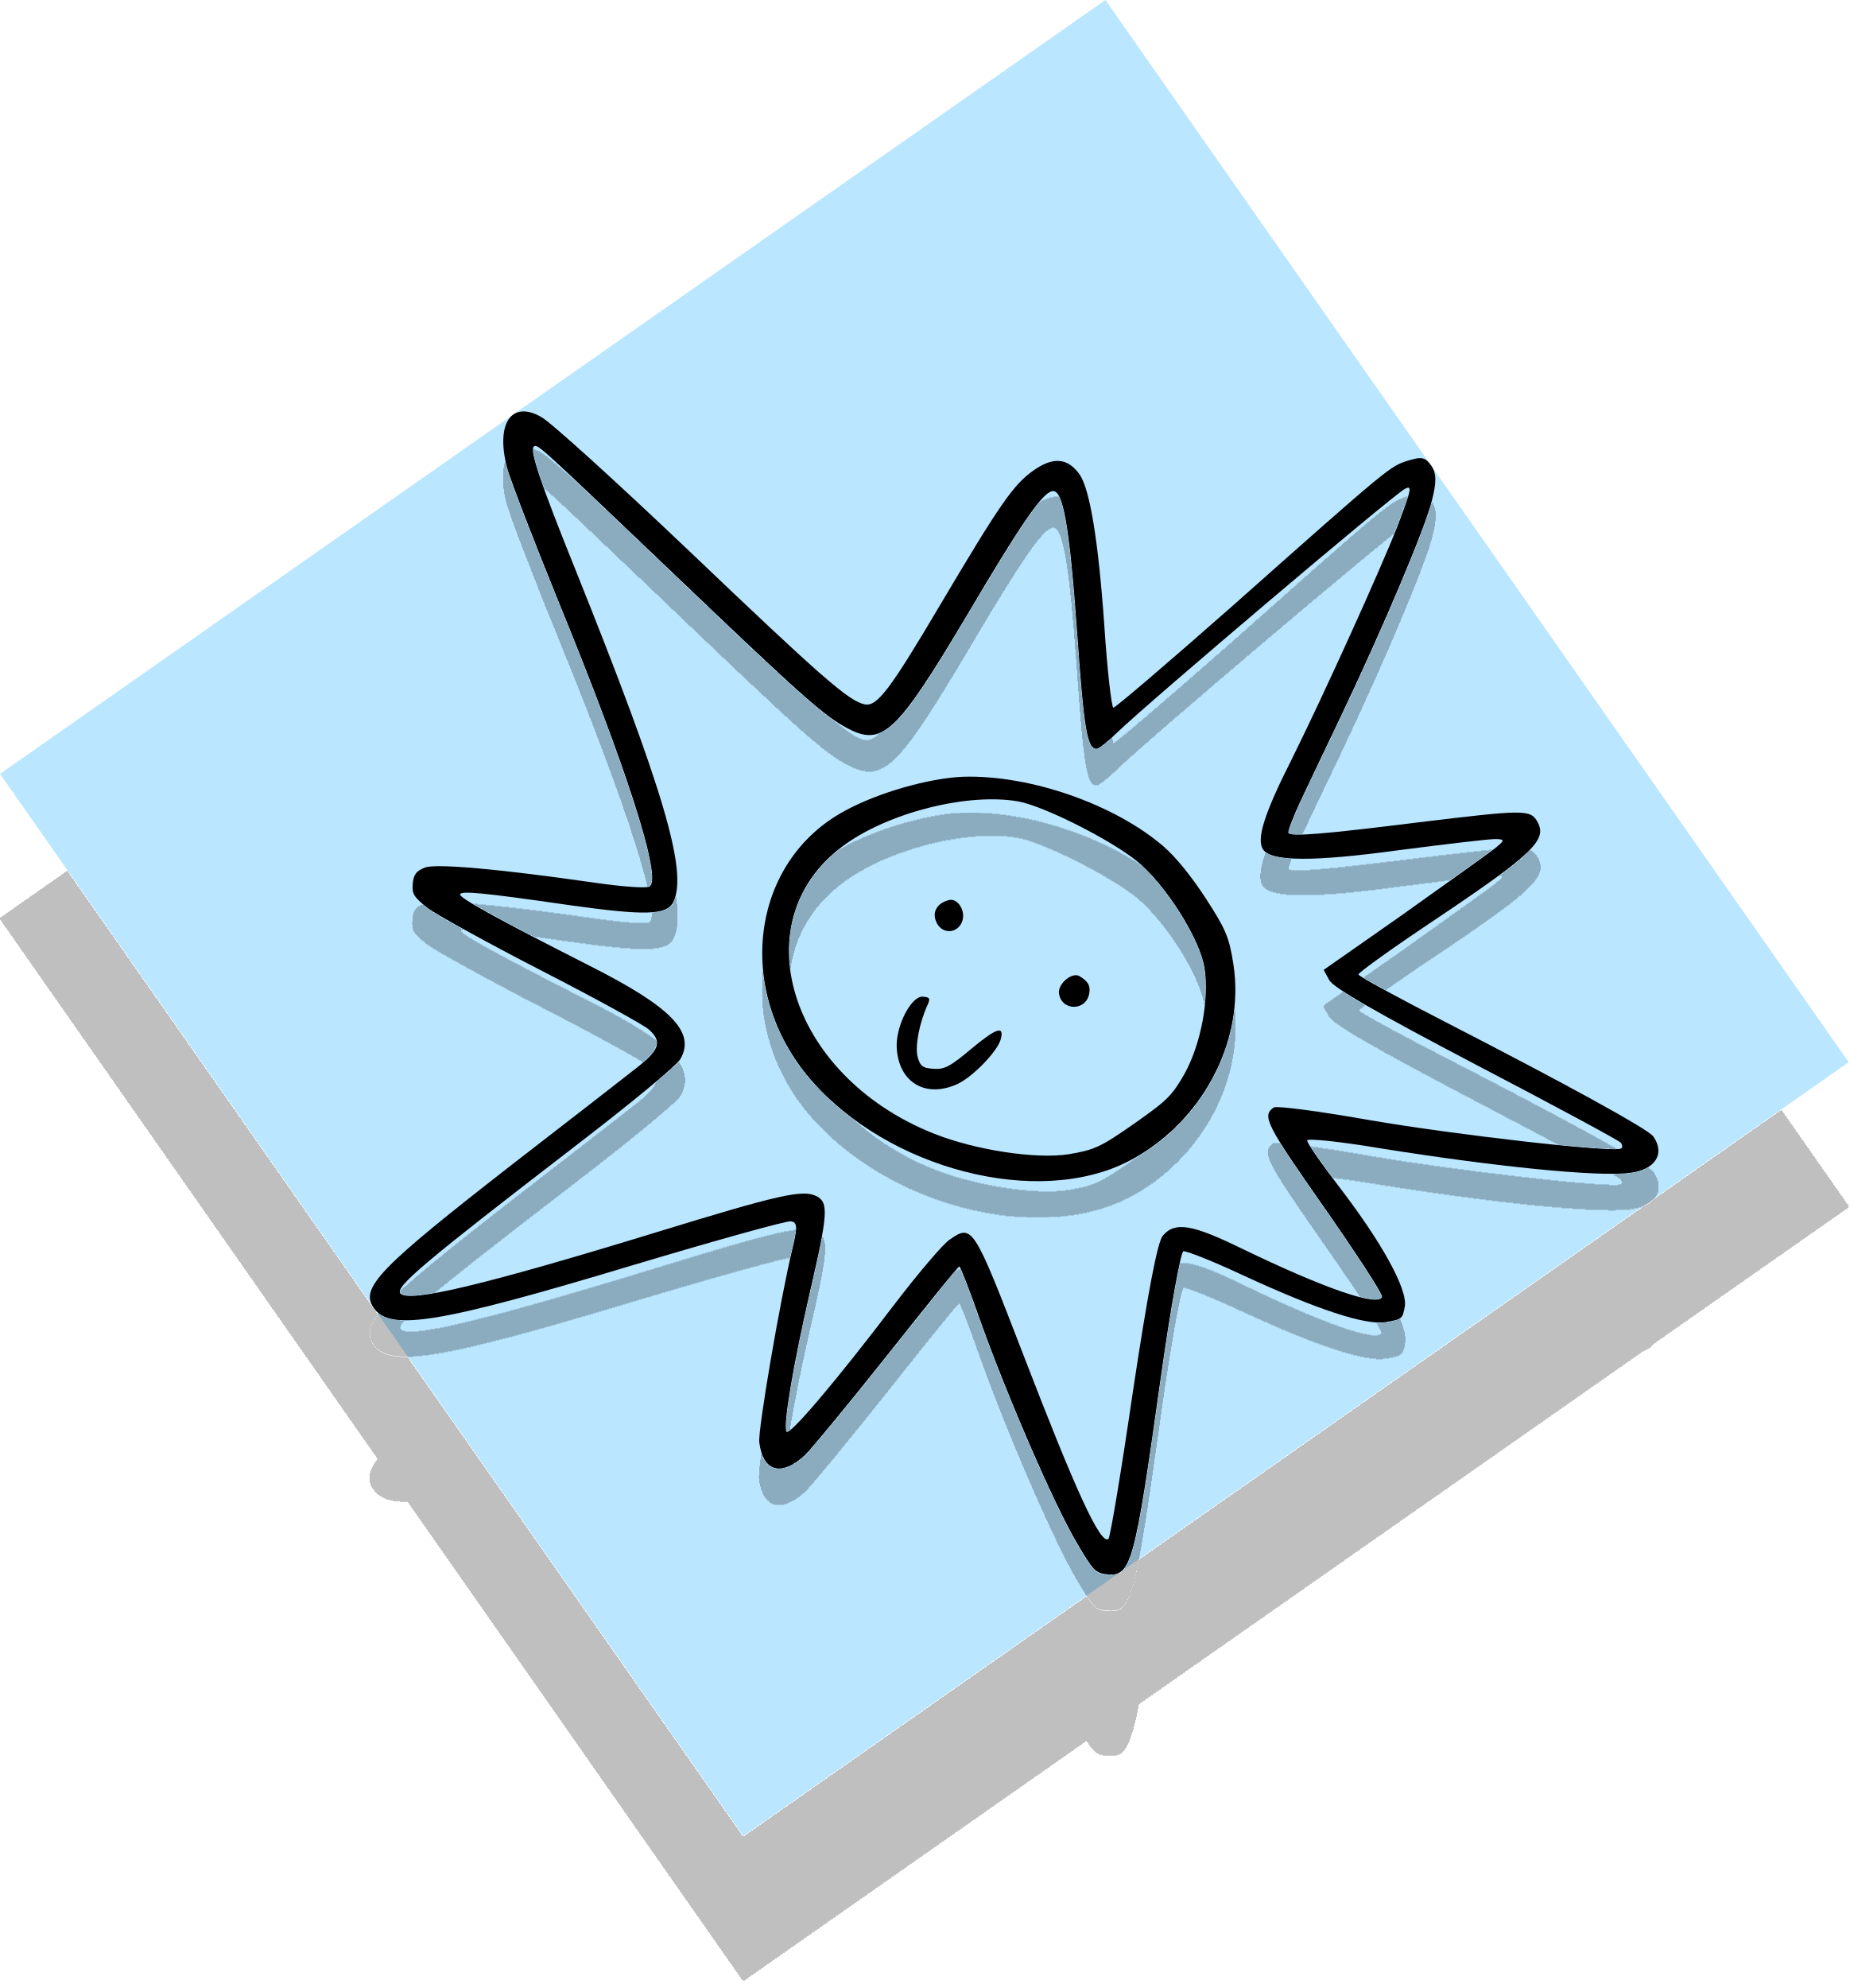
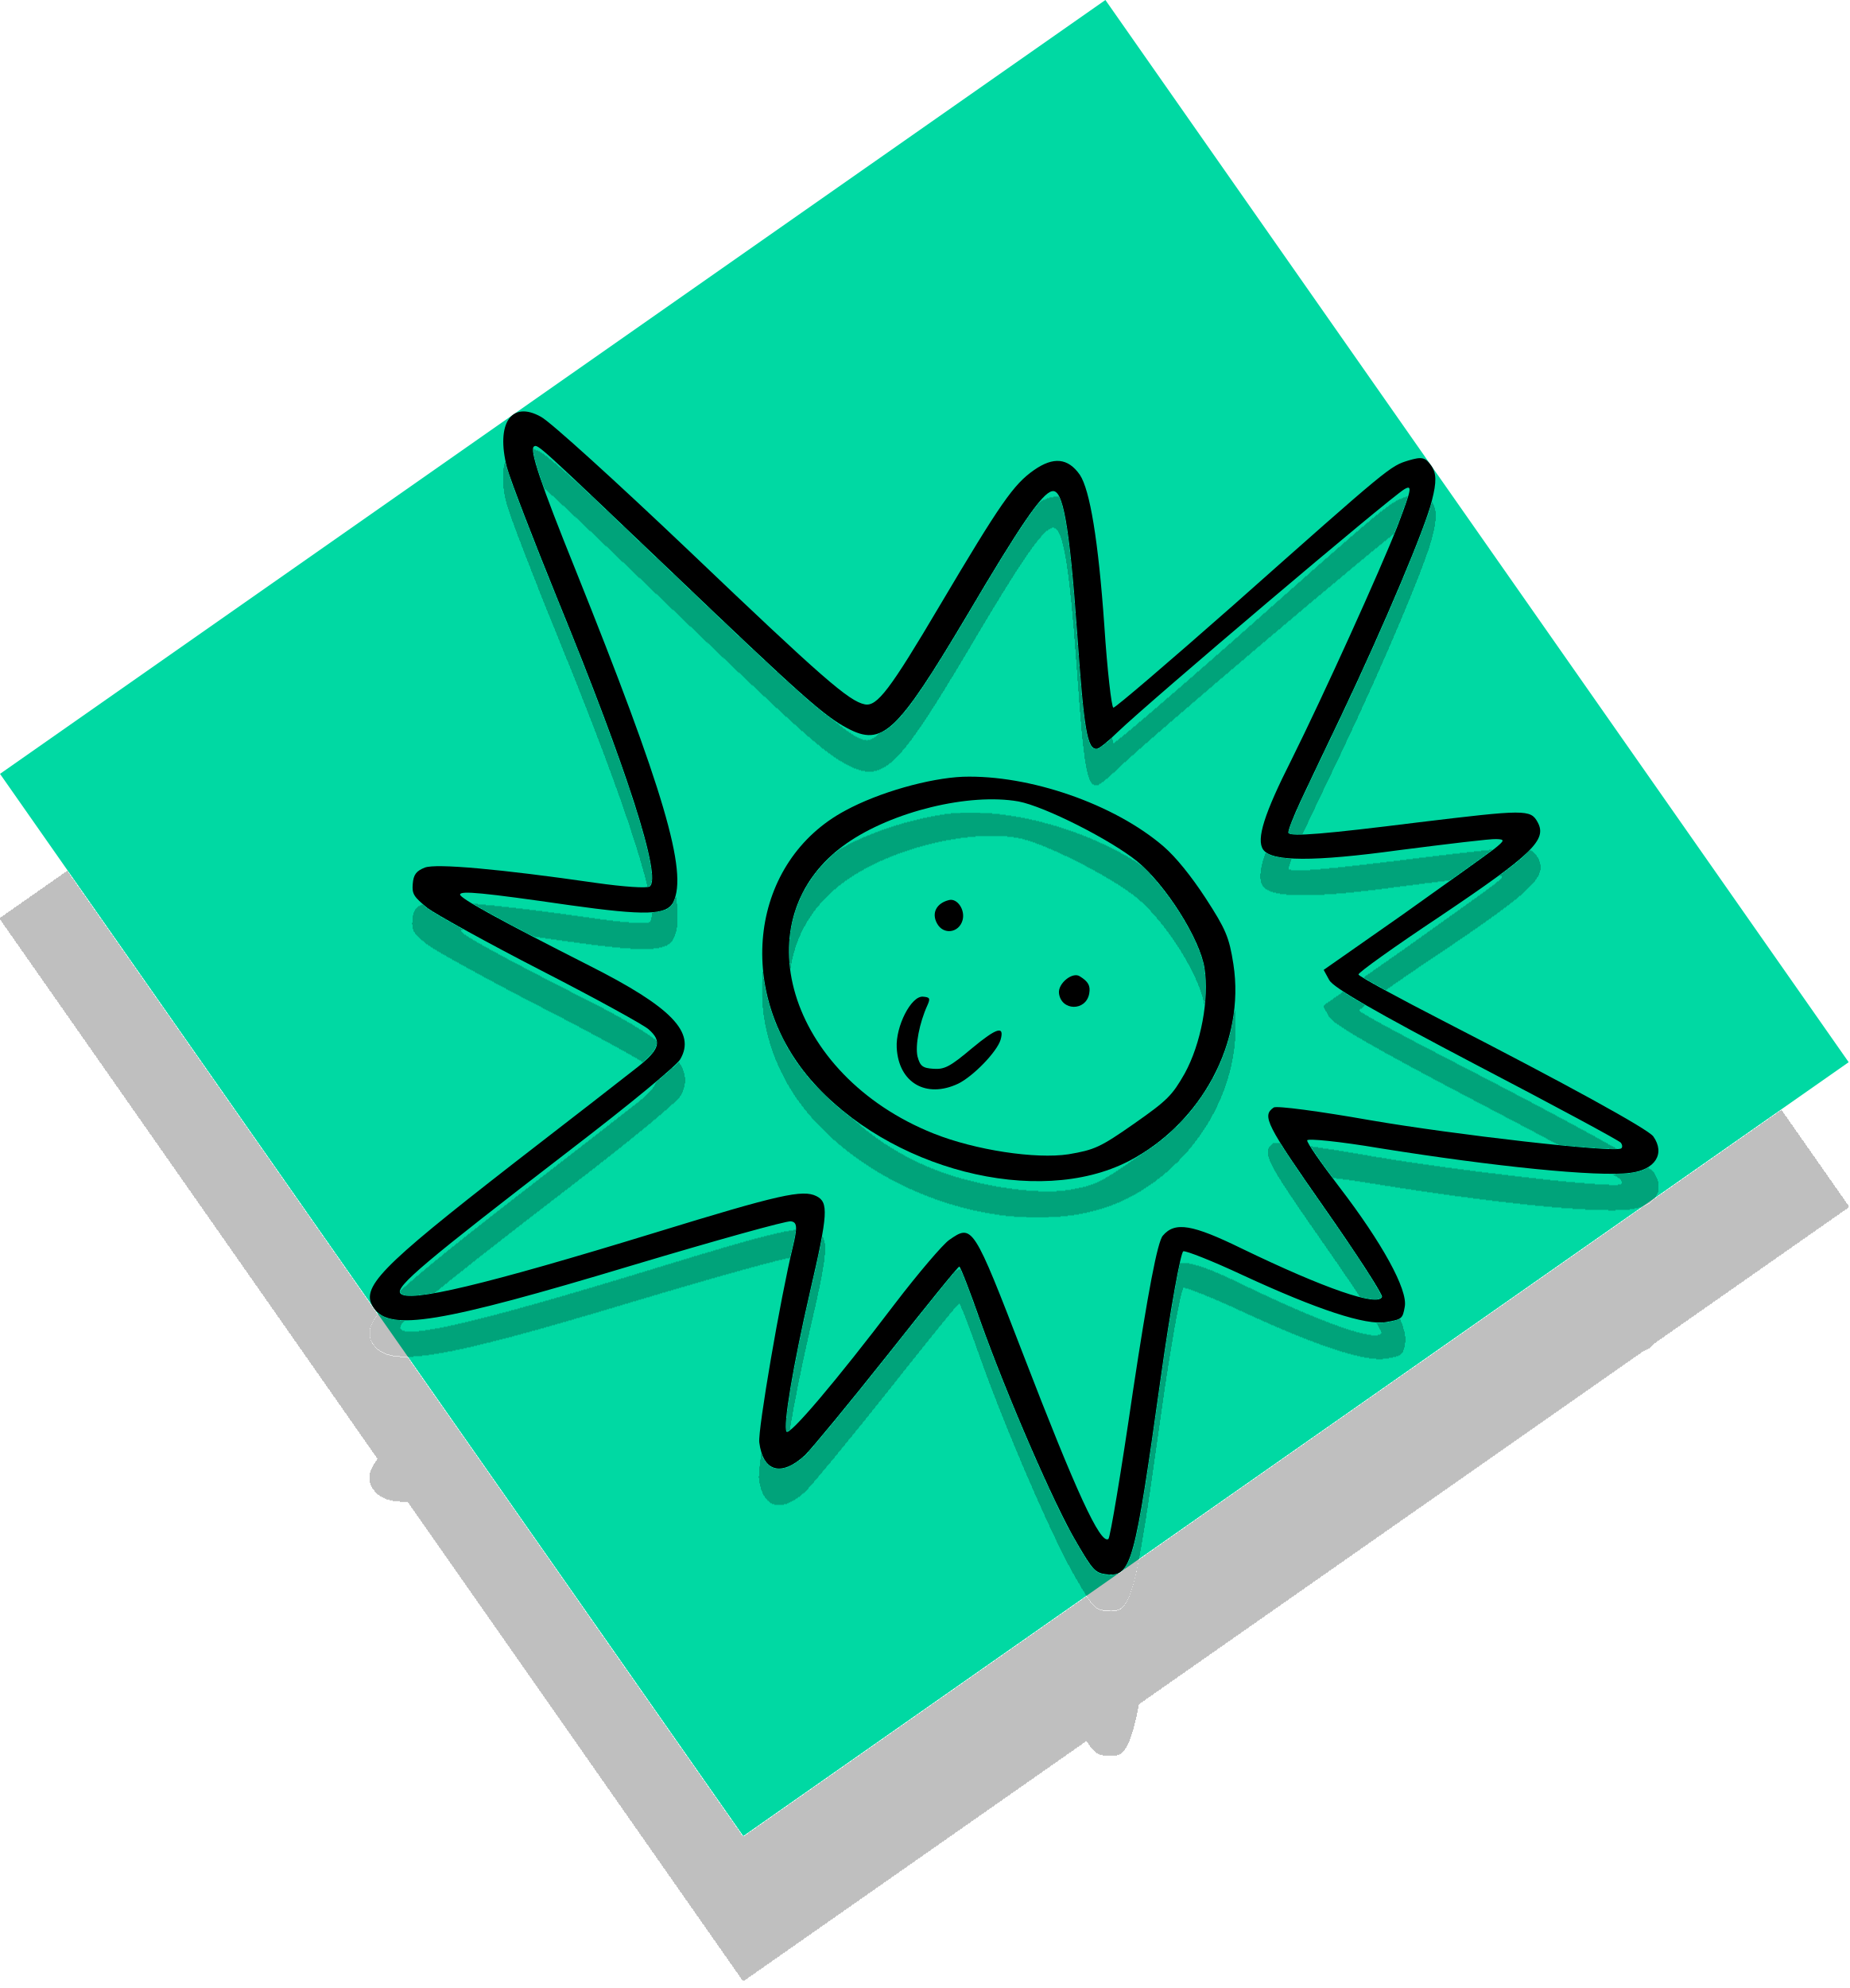
<svg xmlns="http://www.w3.org/2000/svg" width="161" height="173" viewBox="0 0 161 173" fill="none">
  <g filter="url(#filter0_d_1_1120)">
-     <rect width="112.826" height="117.442" transform="translate(96.2168) rotate(55.0113)" fill="#BAE6FF" />
+     <rect width="112.826" height="117.442" transform="translate(96.2168) rotate(55.0113)" fill="#00D9A3" />
    <g filter="url(#filter1_d_1_1120)">
      <path d="M122.612 40.068C120.988 40.563 121.019 40.541 107.315 52.698C101.763 57.591 97.066 61.611 96.91 61.584C96.753 61.556 96.378 58.338 96.123 54.44C95.601 47.02 94.867 42.633 93.994 41.321C92.961 39.845 91.688 39.728 89.998 40.911C88.215 42.159 87.096 43.767 81.802 52.693C77.461 60.036 76.339 61.509 75.273 61.294C73.892 61.023 71.535 58.963 59.959 47.921C53.661 41.933 47.88 36.682 47.09 36.274C44.517 34.823 43.137 36.842 44.129 40.681C44.424 41.757 46.437 46.989 48.598 52.301C54.603 66.967 57.628 76.391 56.552 77.144C56.306 77.317 54.231 77.166 51.892 76.834C43.485 75.619 37.967 75.13 36.987 75.496C36.233 75.794 35.991 76.101 35.926 76.925C35.852 77.801 36.024 78.047 37.202 79.009C37.964 79.575 42.455 82.065 47.173 84.487C51.891 86.91 56.065 89.209 56.459 89.575C57.648 90.62 57.415 91.334 55.533 92.833C54.593 93.583 49.724 97.358 44.701 101.24C32.958 110.375 31.31 112.078 32.537 113.83C33.957 115.859 38.199 115.179 55.071 110.102C62.267 107.951 68.474 106.218 68.84 106.282C69.393 106.353 69.424 106.79 69.014 108.496C67.938 112.913 65.961 124.418 66.09 125.519C66.419 128.082 68.011 128.525 70.071 126.625C70.692 126.008 73.913 122.104 77.273 117.874C80.603 113.667 83.397 110.199 83.502 110.218C83.606 110.236 84.457 112.434 85.37 115.047C87.605 121.315 91.791 131.025 93.727 134.25C95.113 136.623 95.338 136.878 96.287 136.992C98.479 137.244 98.747 136.187 101.041 119.834C101.874 113.892 102.772 108.959 102.999 108.891C103.227 108.823 105.569 109.749 108.157 110.96C114.658 113.967 118.885 115.359 120.637 115.049C122.026 114.809 122.088 114.766 122.272 113.721C122.561 112.236 120.271 108.114 116.592 103.316C115.016 101.259 113.725 99.415 113.783 99.237C113.789 99.049 116.648 99.338 120.075 99.916C130.031 101.512 139.056 102.432 141.869 102.066C144.07 101.808 144.964 100.403 143.91 98.897C143.458 98.251 136.186 94.273 125.812 88.94C121.662 86.806 118.269 84.968 118.244 84.802C118.219 84.636 121.426 82.346 125.333 79.749C133.433 74.309 134.675 73.073 133.839 71.551C133.23 70.42 132.741 70.442 123.409 71.569C115.365 72.574 112.383 72.829 112.146 72.491C112.06 72.368 112.552 71.107 113.247 69.614C113.932 68.172 115.482 64.889 116.715 62.332C120.53 54.303 124.105 45.801 124.637 43.551C125.058 41.928 125.031 41.169 124.579 40.523C124.062 39.785 123.749 39.73 122.612 40.068ZM121.668 45.721C120.103 49.701 115.205 60.503 112.408 66.125C110.047 70.8 109.327 73.044 109.951 73.935C110.683 74.98 114.316 75.002 121.798 73.979C125.96 73.447 129.759 72.987 130.239 73.017C130.989 73.042 131.001 73.125 130.061 73.875C129.498 74.314 125.923 76.862 122.133 79.561L115.216 84.402L115.705 85.297C116.074 85.954 119.618 88.008 128.52 92.678C135.303 96.219 140.962 99.266 141.091 99.45C141.22 99.635 141.236 99.853 141.113 99.939C140.529 100.348 126.481 98.73 119.239 97.479C114.85 96.704 111.112 96.206 110.866 96.378C109.821 97.109 110.181 97.819 115.344 105.197C118.163 109.224 120.385 112.661 120.296 112.86C119.951 113.743 115.304 112.141 108.105 108.661C103.789 106.552 102.274 106.284 101.22 107.526C100.752 108.036 99.907 112.521 98.621 121.023C97.603 128.01 96.632 133.82 96.478 133.927C95.771 134.422 93.635 129.734 89.09 117.94C84.71 106.578 84.645 106.486 82.617 107.906C82.063 108.293 79.924 110.799 77.892 113.457C72.767 120.204 68.722 124.959 68.463 124.59C68.141 124.129 69.011 118.894 70.517 112.344C72.092 105.563 72.123 104.626 71.059 104.088C69.869 103.501 67.88 103.931 57.026 107.268C42.244 111.798 35.463 113.43 34.839 112.539C34.43 111.955 36.994 109.794 49.557 100.13C55.072 95.904 58.862 92.748 59.204 92.188C60.587 89.846 58.445 87.636 51.295 84.03C43.629 80.144 39.993 78.155 40.048 77.841C40.082 77.497 41.991 77.672 49.583 78.77C56.183 79.693 58.024 79.641 58.602 78.503C59.896 75.903 57.788 68.768 50.098 49.602C47.043 42.031 46.072 39.138 46.472 38.859C46.81 38.622 46.874 38.714 58.428 49.725C69.77 60.565 71.704 62.28 73.748 63.368C76.803 64.985 78.027 63.854 84.153 53.566C88.845 45.611 90.689 42.946 91.559 42.75C92.521 42.489 93.081 45.578 93.765 55.128C94.352 63.557 94.65 65.226 95.471 65.155C95.658 65.162 96.476 64.498 97.291 63.699C100.113 60.991 120.927 43.354 122.252 42.564C122.94 42.174 122.876 42.539 121.668 45.721Z" fill="black" />
    </g>
    <g filter="url(#filter2_d_1_1120)">
      <path d="M101.296 73.673C97.017 69.981 89.631 67.411 83.806 67.595C80.874 67.724 76.509 68.947 73.588 70.533C65.35 74.925 63.877 86.17 70.538 93.919C77.315 101.77 90.33 105.119 98.242 101.046C104.59 97.748 108.405 90.635 107.357 83.904C106.992 81.549 106.684 80.848 104.948 78.171C103.675 76.222 102.347 74.586 101.296 73.673ZM104.846 84.242C105.261 86.928 104.547 90.817 103.118 93.42C102.027 95.329 101.63 95.744 98.71 97.788C95.759 99.853 95.264 100.062 93.014 100.446C90.161 100.886 84.886 100.089 81.262 98.641C68.552 93.569 64.452 79.859 73.674 73.404C77.671 70.607 84.369 68.988 88.653 69.744C90.922 70.172 96.661 73.071 98.994 74.964C101.487 77.021 104.456 81.721 104.846 84.242Z" fill="black" />
    </g>
    <path d="M93.995 84.966C93.371 84.533 92.083 85.572 92.175 86.423C92.356 87.991 94.533 88.025 94.809 86.457C94.929 85.778 94.724 85.418 93.995 84.966Z" fill="black" />
    <path d="M82.613 78.323C81.515 78.588 81.066 79.451 81.555 80.346C82.099 81.385 83.479 81.197 83.787 80.066C84.026 79.166 83.317 78.151 82.613 78.323Z" fill="black" />
    <path d="M84.622 91.206C82.691 92.832 82.218 93.072 81.259 93.01C80.3 92.948 80.088 92.776 79.86 91.928C79.651 90.975 80.023 89.02 80.727 87.474C80.995 86.874 80.93 86.782 80.346 86.733C79.313 86.632 77.948 89.327 78.053 91.178C78.216 94.224 80.61 95.617 83.401 94.304C84.729 93.65 86.773 91.532 87.093 90.484C87.45 89.226 86.767 89.429 84.622 91.206Z" fill="black" />
  </g>
  <defs>
    <filter id="filter0_d_1_1120" x="0" y="0" width="160.912" height="172.359" filterUnits="userSpaceOnUse" color-interpolation-filters="sRGB">
      <feFlood flood-opacity="0" result="BackgroundImageFix" />
      <feColorMatrix in="SourceAlpha" type="matrix" values="0 0 0 0 0 0 0 0 0 0 0 0 0 0 0 0 0 0 127 0" result="hardAlpha" />
      <feOffset dy="12.582" />
      <feComposite in2="hardAlpha" operator="out" />
      <feColorMatrix type="matrix" values="0 0 0 0 0 0 0 0 0 0 0 0 0 0 0 0 0 0 0.25 0" />
      <feBlend mode="normal" in2="BackgroundImageFix" result="effect1_dropShadow_1_1120" />
      <feBlend mode="normal" in="SourceGraphic" in2="effect1_dropShadow_1_1120" result="shape" />
    </filter>
    <filter id="filter1_d_1_1120" x="32.196" y="35.802" width="112.156" height="104.364" filterUnits="userSpaceOnUse" color-interpolation-filters="sRGB">
      <feFlood flood-opacity="0" result="BackgroundImageFix" />
      <feColorMatrix in="SourceAlpha" type="matrix" values="0 0 0 0 0 0 0 0 0 0 0 0 0 0 0 0 0 0 127 0" result="hardAlpha" />
      <feOffset dy="3.145" />
      <feComposite in2="hardAlpha" operator="out" />
      <feColorMatrix type="matrix" values="0 0 0 0 0 0 0 0 0 0 0 0 0 0 0 0 0 0 0.25 0" />
      <feBlend mode="normal" in2="BackgroundImageFix" result="effect1_dropShadow_1_1120" />
      <feBlend mode="normal" in="SourceGraphic" in2="effect1_dropShadow_1_1120" result="shape" />
    </filter>
    <filter id="filter2_d_1_1120" x="66.348" y="67.586" width="41.182" height="38.347" filterUnits="userSpaceOnUse" color-interpolation-filters="sRGB">
      <feFlood flood-opacity="0" result="BackgroundImageFix" />
      <feColorMatrix in="SourceAlpha" type="matrix" values="0 0 0 0 0 0 0 0 0 0 0 0 0 0 0 0 0 0 127 0" result="hardAlpha" />
      <feOffset dy="3.145" />
      <feComposite in2="hardAlpha" operator="out" />
      <feColorMatrix type="matrix" values="0 0 0 0 0 0 0 0 0 0 0 0 0 0 0 0 0 0 0.25 0" />
      <feBlend mode="normal" in2="BackgroundImageFix" result="effect1_dropShadow_1_1120" />
      <feBlend mode="normal" in="SourceGraphic" in2="effect1_dropShadow_1_1120" result="shape" />
    </filter>
  </defs>
</svg>
